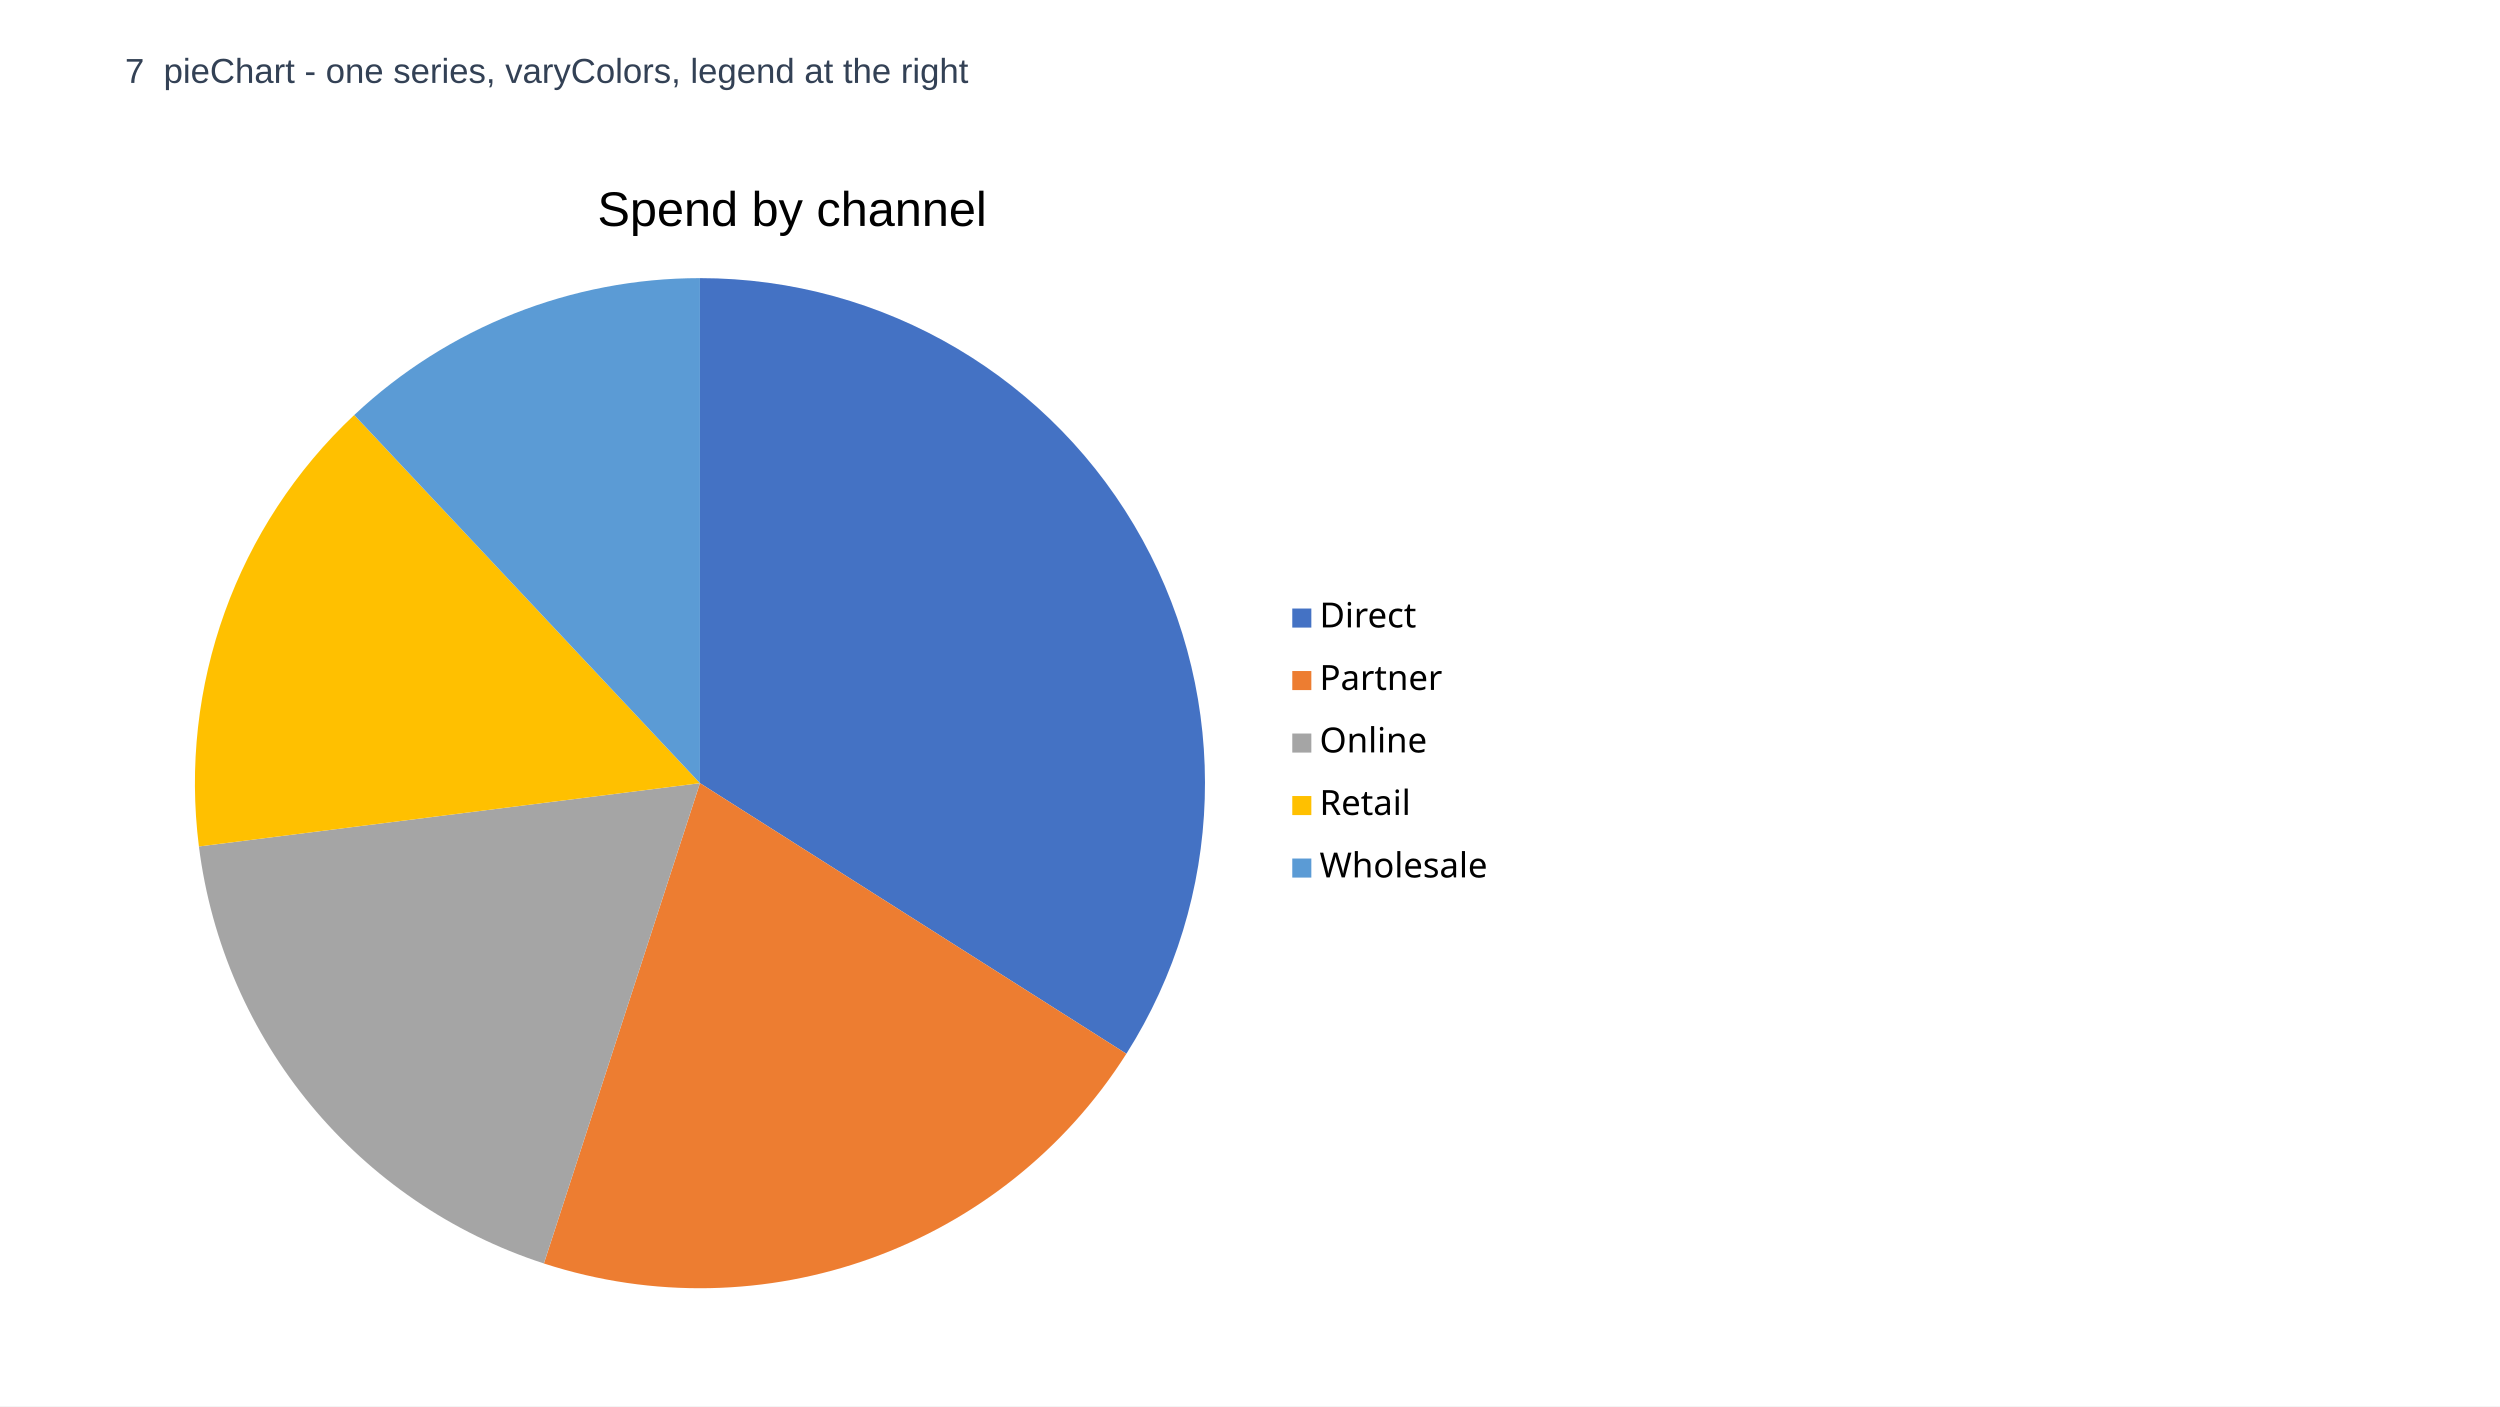
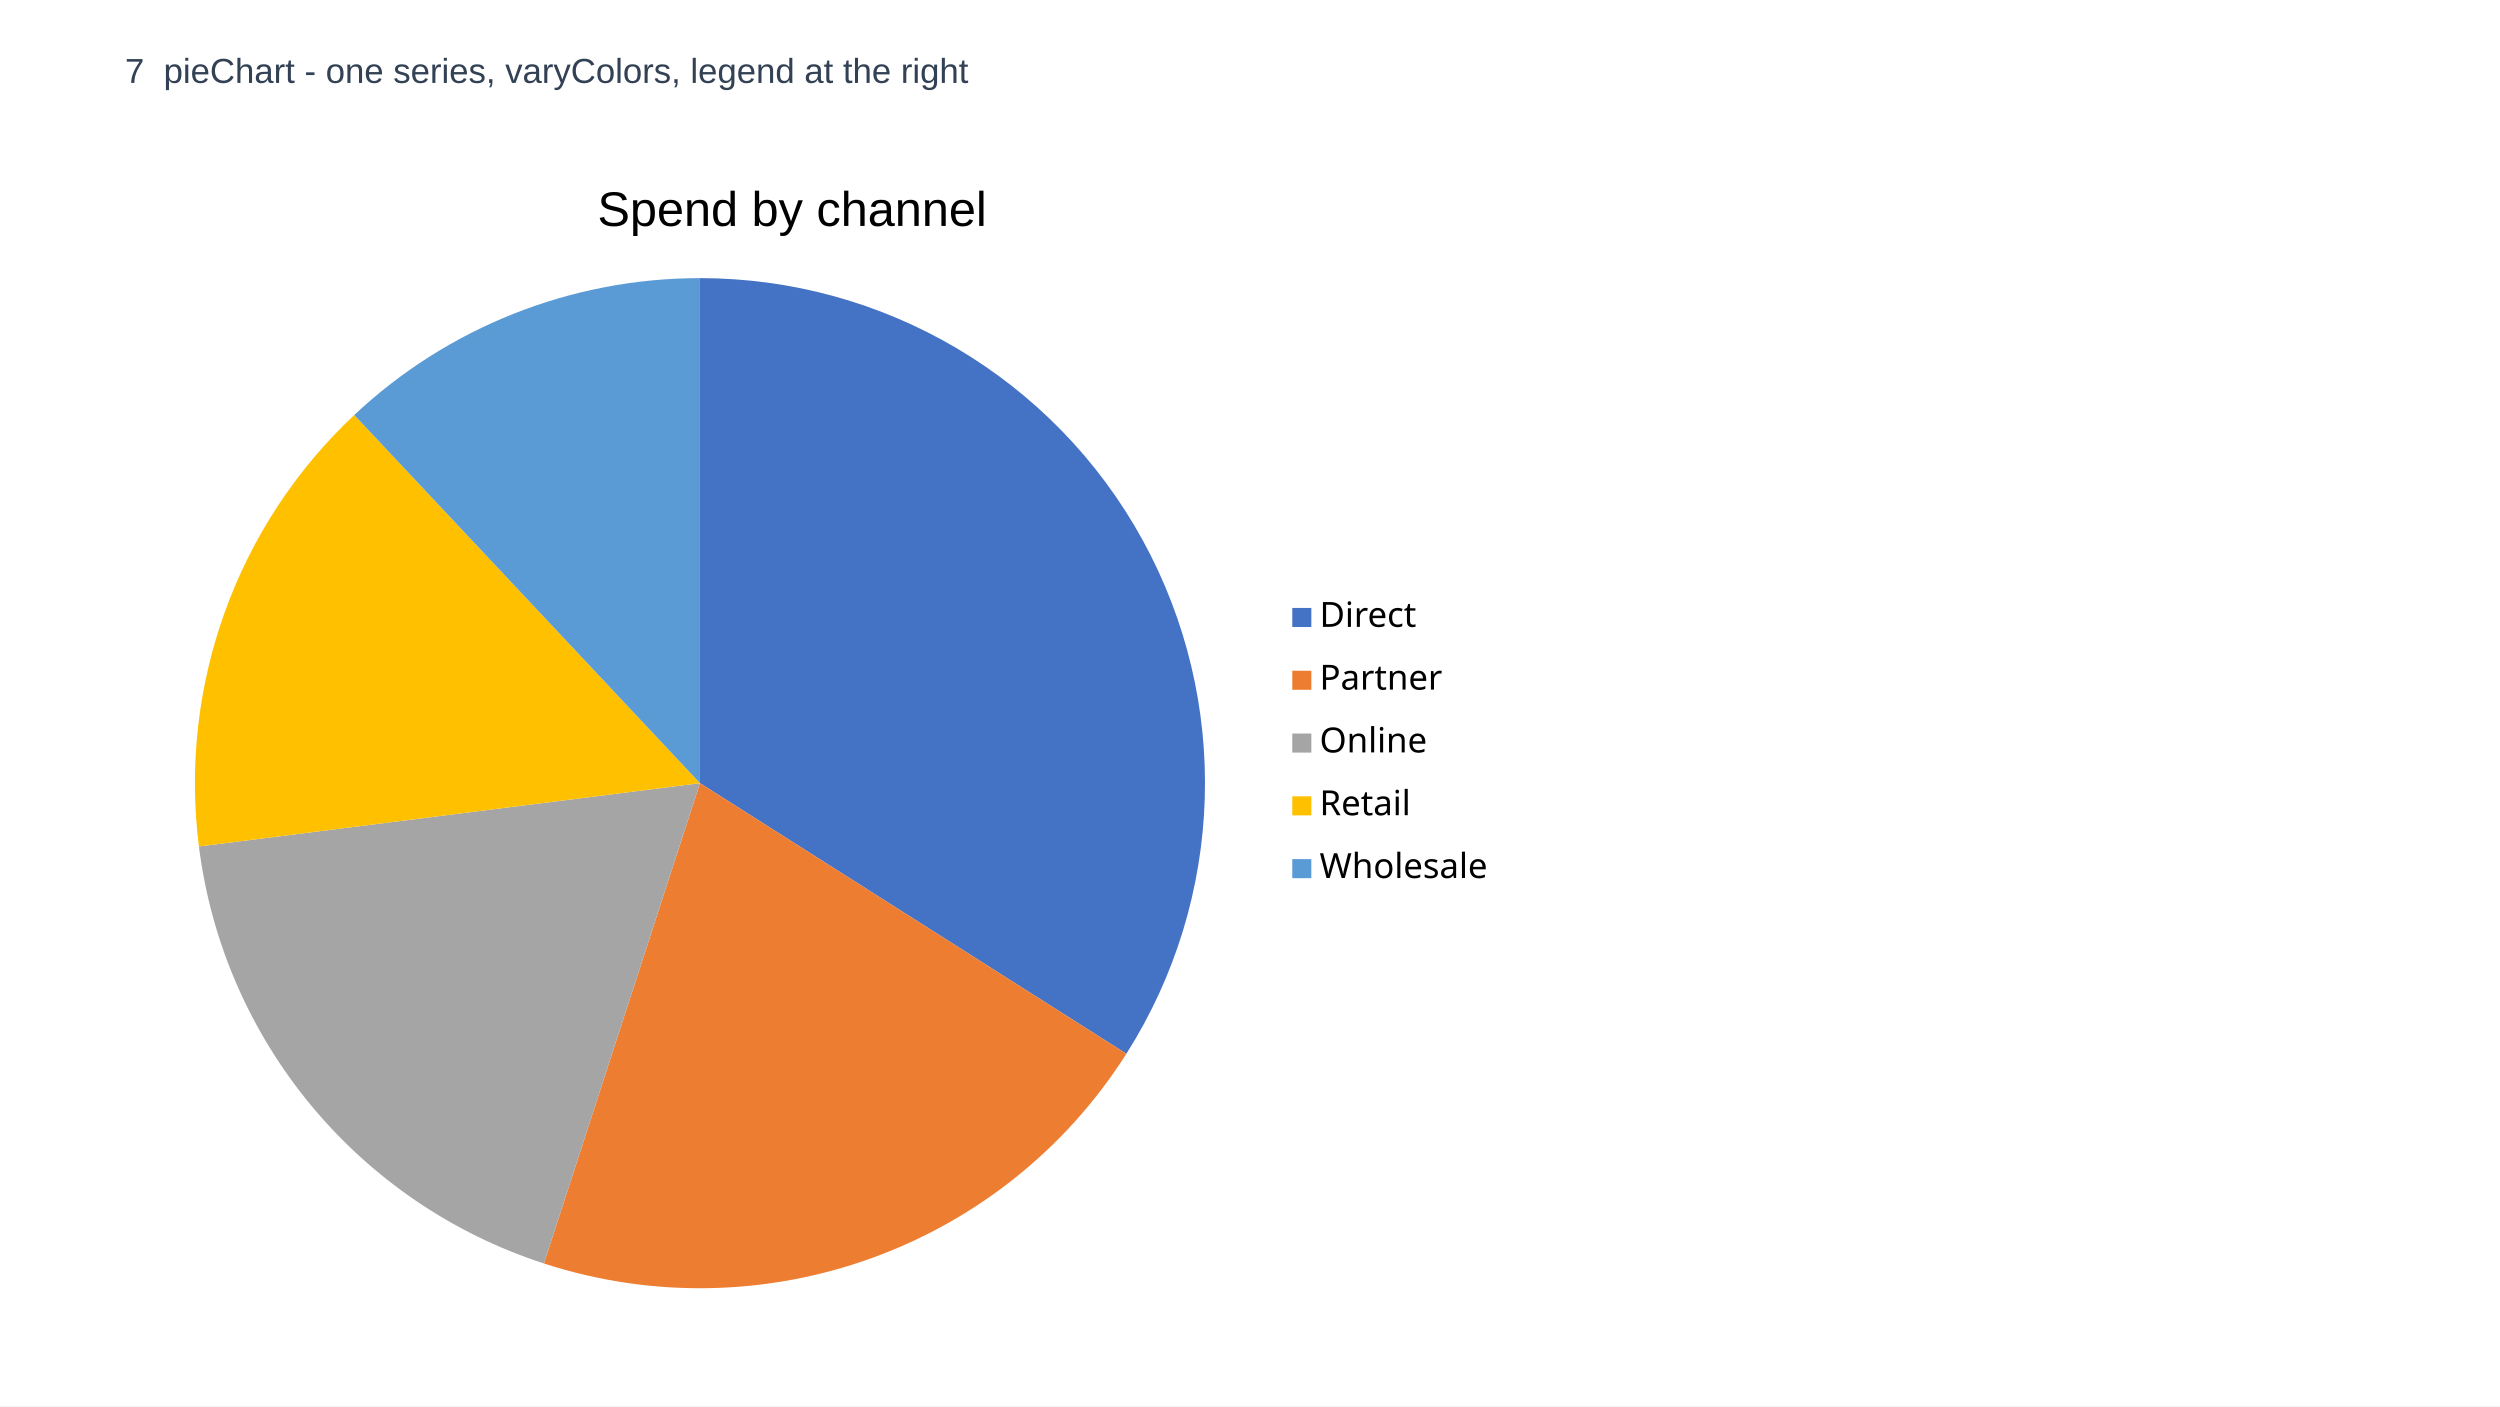
<svg xmlns="http://www.w3.org/2000/svg" viewBox="0 0 960 540" width="960" height="540">
  <rect width="960" height="540" fill="#ffffff" />
  <g role="img" aria-label="Caption" data-pptx-id="262.16" data-pptx-path="0" transform="translate(48, 18.667)">
    <rect fill="none" stroke="none" width="864" height="29.333" />
    <text x="0" y="13.174" xml:space="preserve">
      <tspan x="0" dy="0" text-anchor="start" font-size="13.333" font-family="Arial, Arimo, sans-serif" fill="#334155">7  pieChart - one series, varyColors, legend at the right</tspan>
    </text>
  </g>
  <g role="img" aria-label="pieChart" data-pptx-id="262.106" data-pptx-path="1" transform="translate(48, 61.333) scale(1, 1) translate(0, 0)">
    <g transform="translate(0, 6.981)">
      <rect fill="none" stroke="none" width="533.333" height="31.281" />
      <text x="0" y="18.444" xml:space="preserve">
        <tspan x="266.667" dy="0" text-anchor="middle" font-size="18.667" font-family="Arial, Arimo, sans-serif">Spend by channel</tspan>
      </text>
    </g>
    <g transform="translate(26.85, 45.466)">
      <path fill="#4472c4" stroke="none" d="M 145.45 -0 C 198.504 -0 247.35 28.887 272.909 75.379 C 298.468 121.871 296.686 178.591 268.258 223.386 L 145.45 145.45 Z" transform="scale(1.333333, 1.333333)" />
    </g>
    <g transform="translate(26.85, 45.466)">
      <path fill="#ed7d31" stroke="none" d="M 268.258 223.386 C 232.68 279.448 163.652 304.3 100.504 283.782 L 145.45 145.45 Z" transform="scale(1.333333, 1.333333)" />
    </g>
    <g transform="translate(26.85, 45.466)">
      <path fill="#a5a5a5" stroke="none" d="M 100.504 283.782 C 46.918 266.371 8.209 219.579 1.147 163.68 L 145.45 145.45 Z" transform="scale(1.333333, 1.333333)" />
    </g>
    <g transform="translate(26.85, 45.466)">
      <path fill="#ffc000" stroke="none" d="M 1.147 163.68 C -4.689 117.488 11.942 71.294 45.883 39.422 L 145.45 145.45 Z" transform="scale(1.333333, 1.333333)" />
    </g>
    <g transform="translate(26.85, 45.466)">
      <path fill="#5b9bd5" stroke="none" d="M 45.883 39.422 C 72.851 14.097 108.455 -0 145.45 -0 L 145.45 145.45 Z" transform="scale(1.333333, 1.333333)" />
    </g>
-     <g transform="translate(448.234, 172.34)">
+     <g transform="translate(448.234, 172.113)">
      <rect fill="#4472c4" stroke="none" width="7.32" height="7.32" />
    </g>
-     <g transform="translate(458.714, 167.357)">
+     <g transform="translate(458.714, 167.13)">
      <rect fill="none" stroke="none" width="48.457" height="24.414" />
      <text x="0" y="12.243" xml:space="preserve">
        <tspan x="0" dy="0" text-anchor="start" font-size="13.333" font-family="Aptos, Carlito, sans-serif" fill="#000000">Direct</tspan>
      </text>
    </g>
-     <g transform="translate(448.234, 196.34)">
+     <g transform="translate(448.234, 196.227)">
      <rect fill="#ed7d31" stroke="none" width="7.32" height="7.32" />
    </g>
-     <g transform="translate(458.714, 191.357)">
+     <g transform="translate(458.714, 191.243)">
      <rect fill="none" stroke="none" width="55.716" height="24.414" />
      <text x="0" y="12.243" xml:space="preserve">
        <tspan x="0" dy="0" text-anchor="start" font-size="13.333" font-family="Aptos, Carlito, sans-serif" fill="#000000">Partner</tspan>
      </text>
    </g>
    <g transform="translate(448.234, 220.34)">
      <rect fill="#a5a5a5" stroke="none" width="7.32" height="7.32" />
    </g>
    <g transform="translate(458.714, 215.357)">
      <rect fill="none" stroke="none" width="51.478" height="24.414" />
      <text x="0" y="12.243" xml:space="preserve">
        <tspan x="0" dy="0" text-anchor="start" font-size="13.333" font-family="Aptos, Carlito, sans-serif" fill="#000000">Online</tspan>
      </text>
    </g>
-     <g transform="translate(448.234, 244.34)">
+     <g transform="translate(448.234, 244.453)">
      <rect fill="#ffc000" stroke="none" width="7.32" height="7.32" />
    </g>
-     <g transform="translate(458.714, 239.357)">
+     <g transform="translate(458.714, 239.47)">
      <rect fill="none" stroke="none" width="46.484" height="24.414" />
      <text x="0" y="12.243" xml:space="preserve">
        <tspan x="0" dy="0" text-anchor="start" font-size="13.333" font-family="Aptos, Carlito, sans-serif" fill="#000000">Retail</tspan>
      </text>
    </g>
-     <g transform="translate(448.234, 268.34)">
+     <g transform="translate(448.234, 268.567)">
      <rect fill="#5b9bd5" stroke="none" width="7.32" height="7.32" />
    </g>
-     <g transform="translate(458.714, 263.357)">
+     <g transform="translate(458.714, 263.583)">
      <rect fill="none" stroke="none" width="65.952" height="24.414" />
      <text x="0" y="12.243" xml:space="preserve">
        <tspan x="0" dy="0" text-anchor="start" font-size="13.333" font-family="Aptos, Carlito, sans-serif" fill="#000000">Wholesale</tspan>
      </text>
    </g>
  </g>
</svg>
